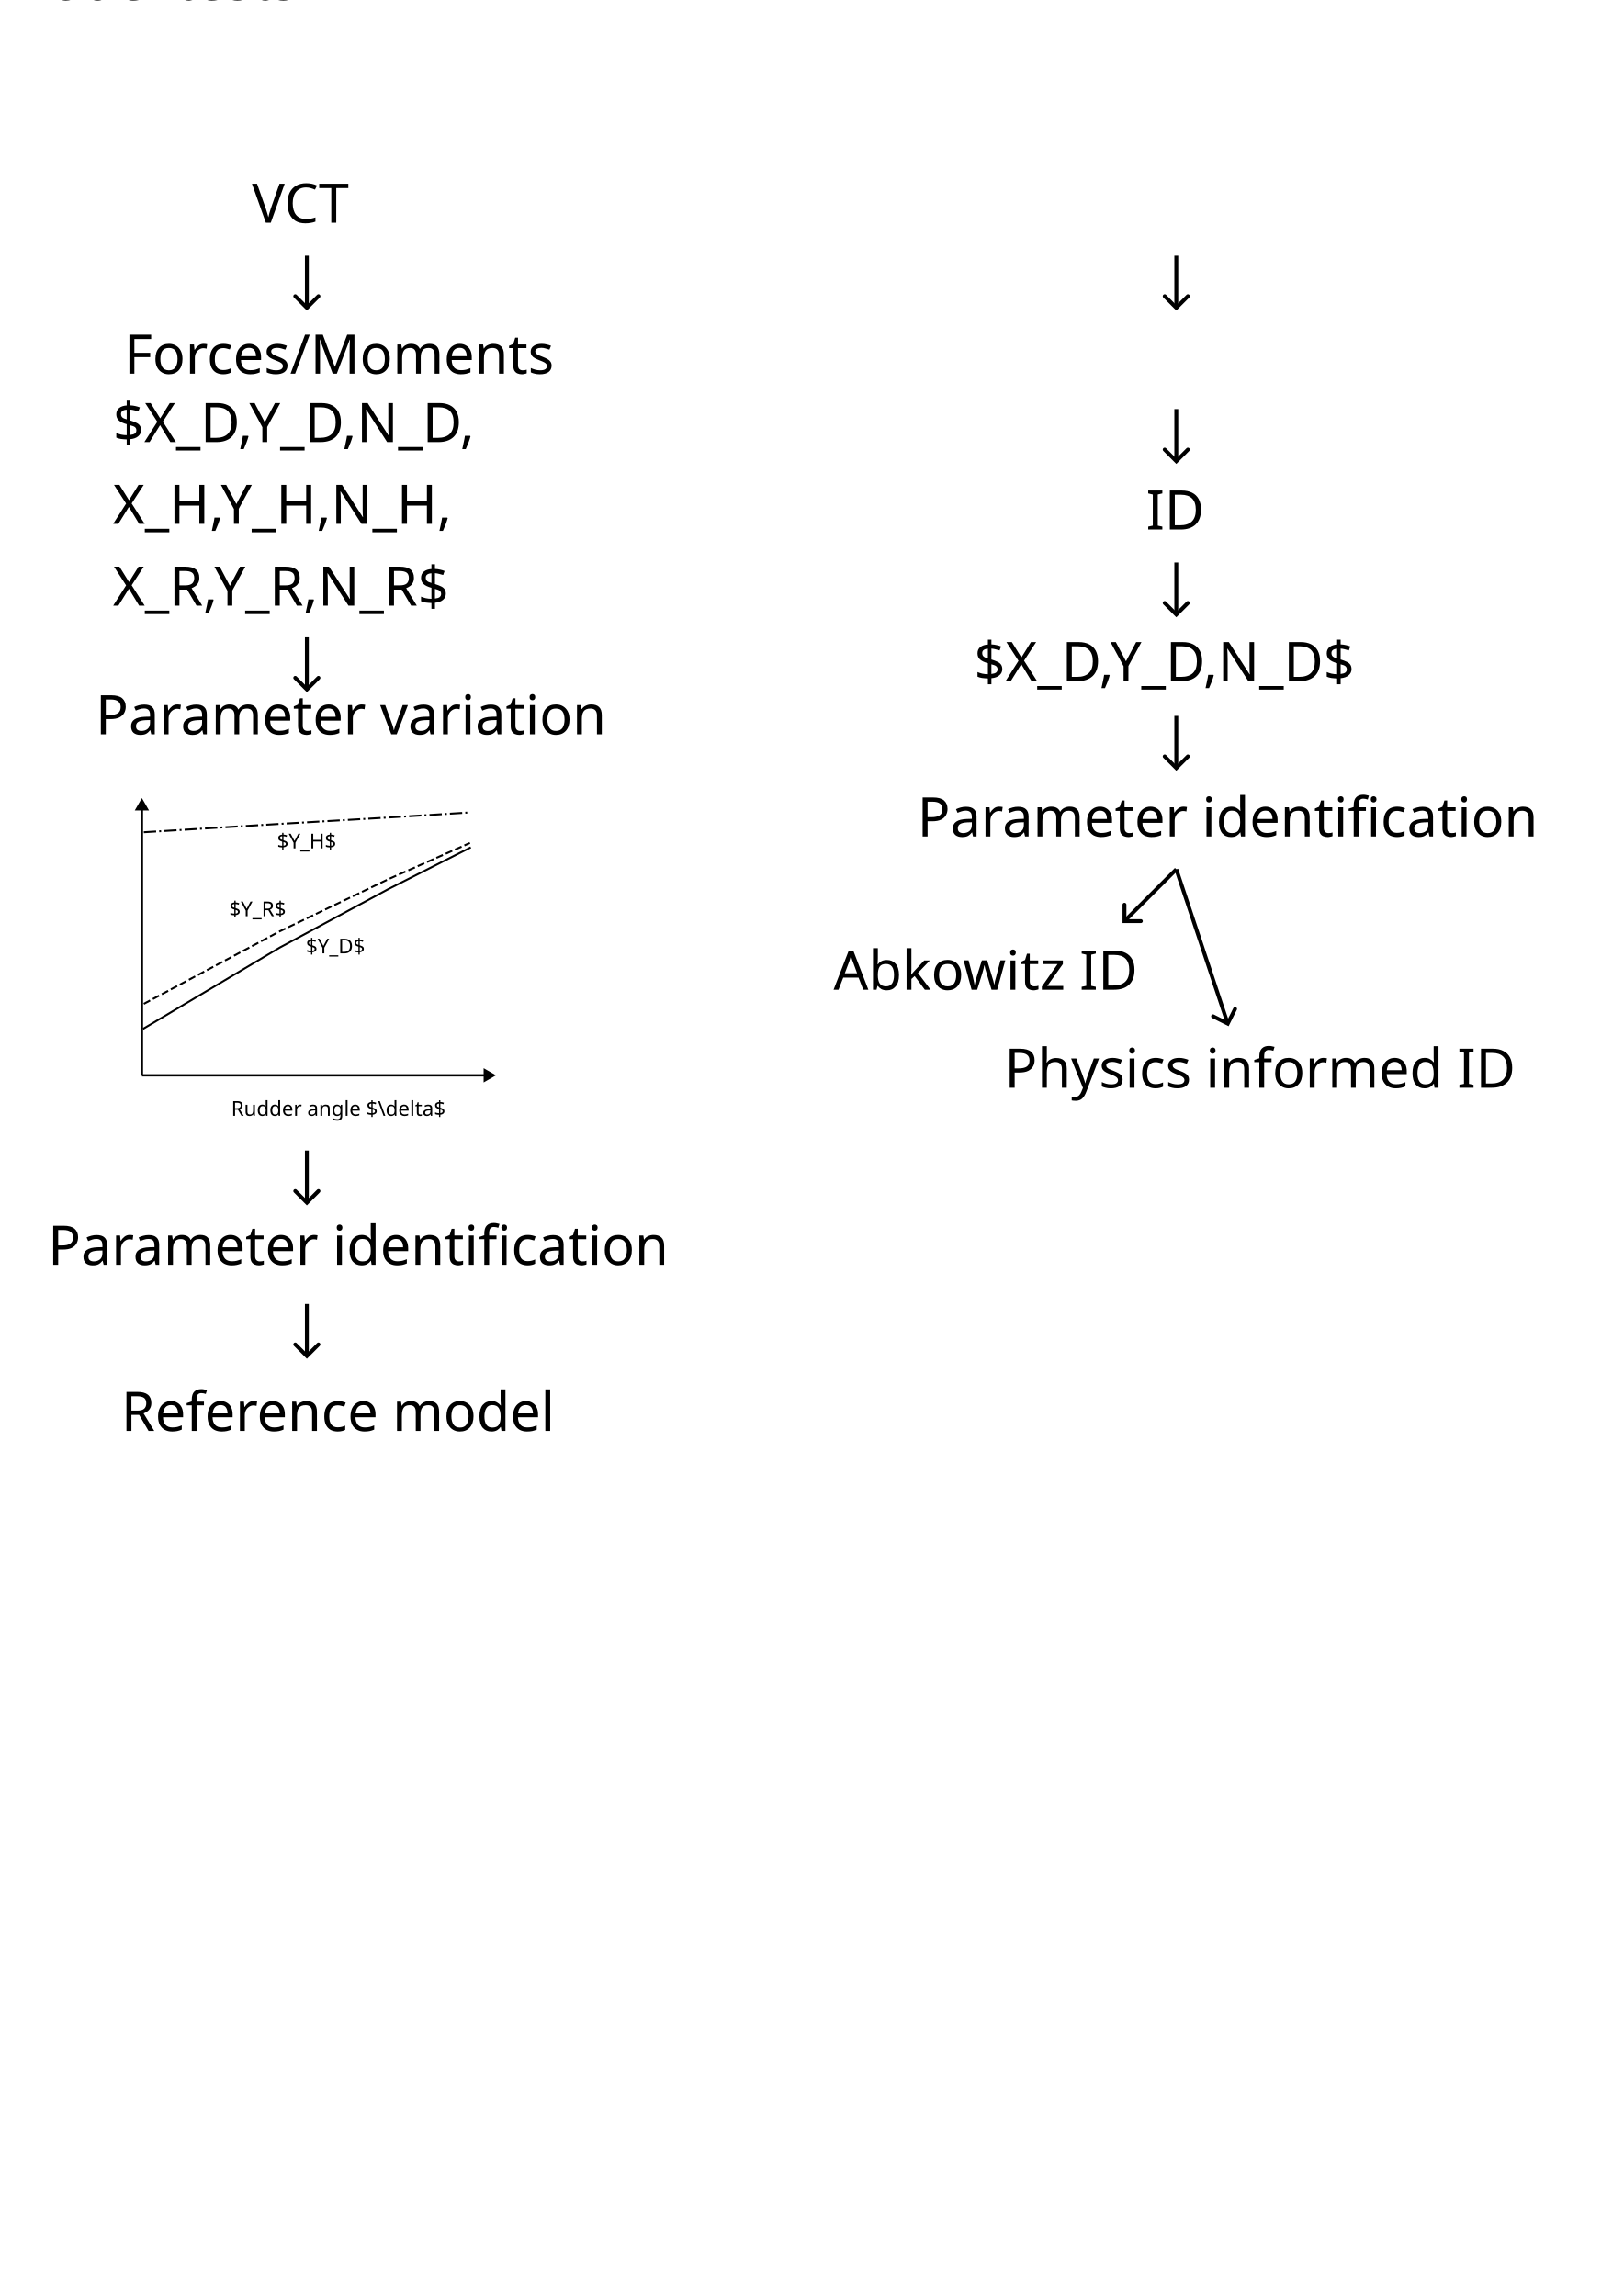
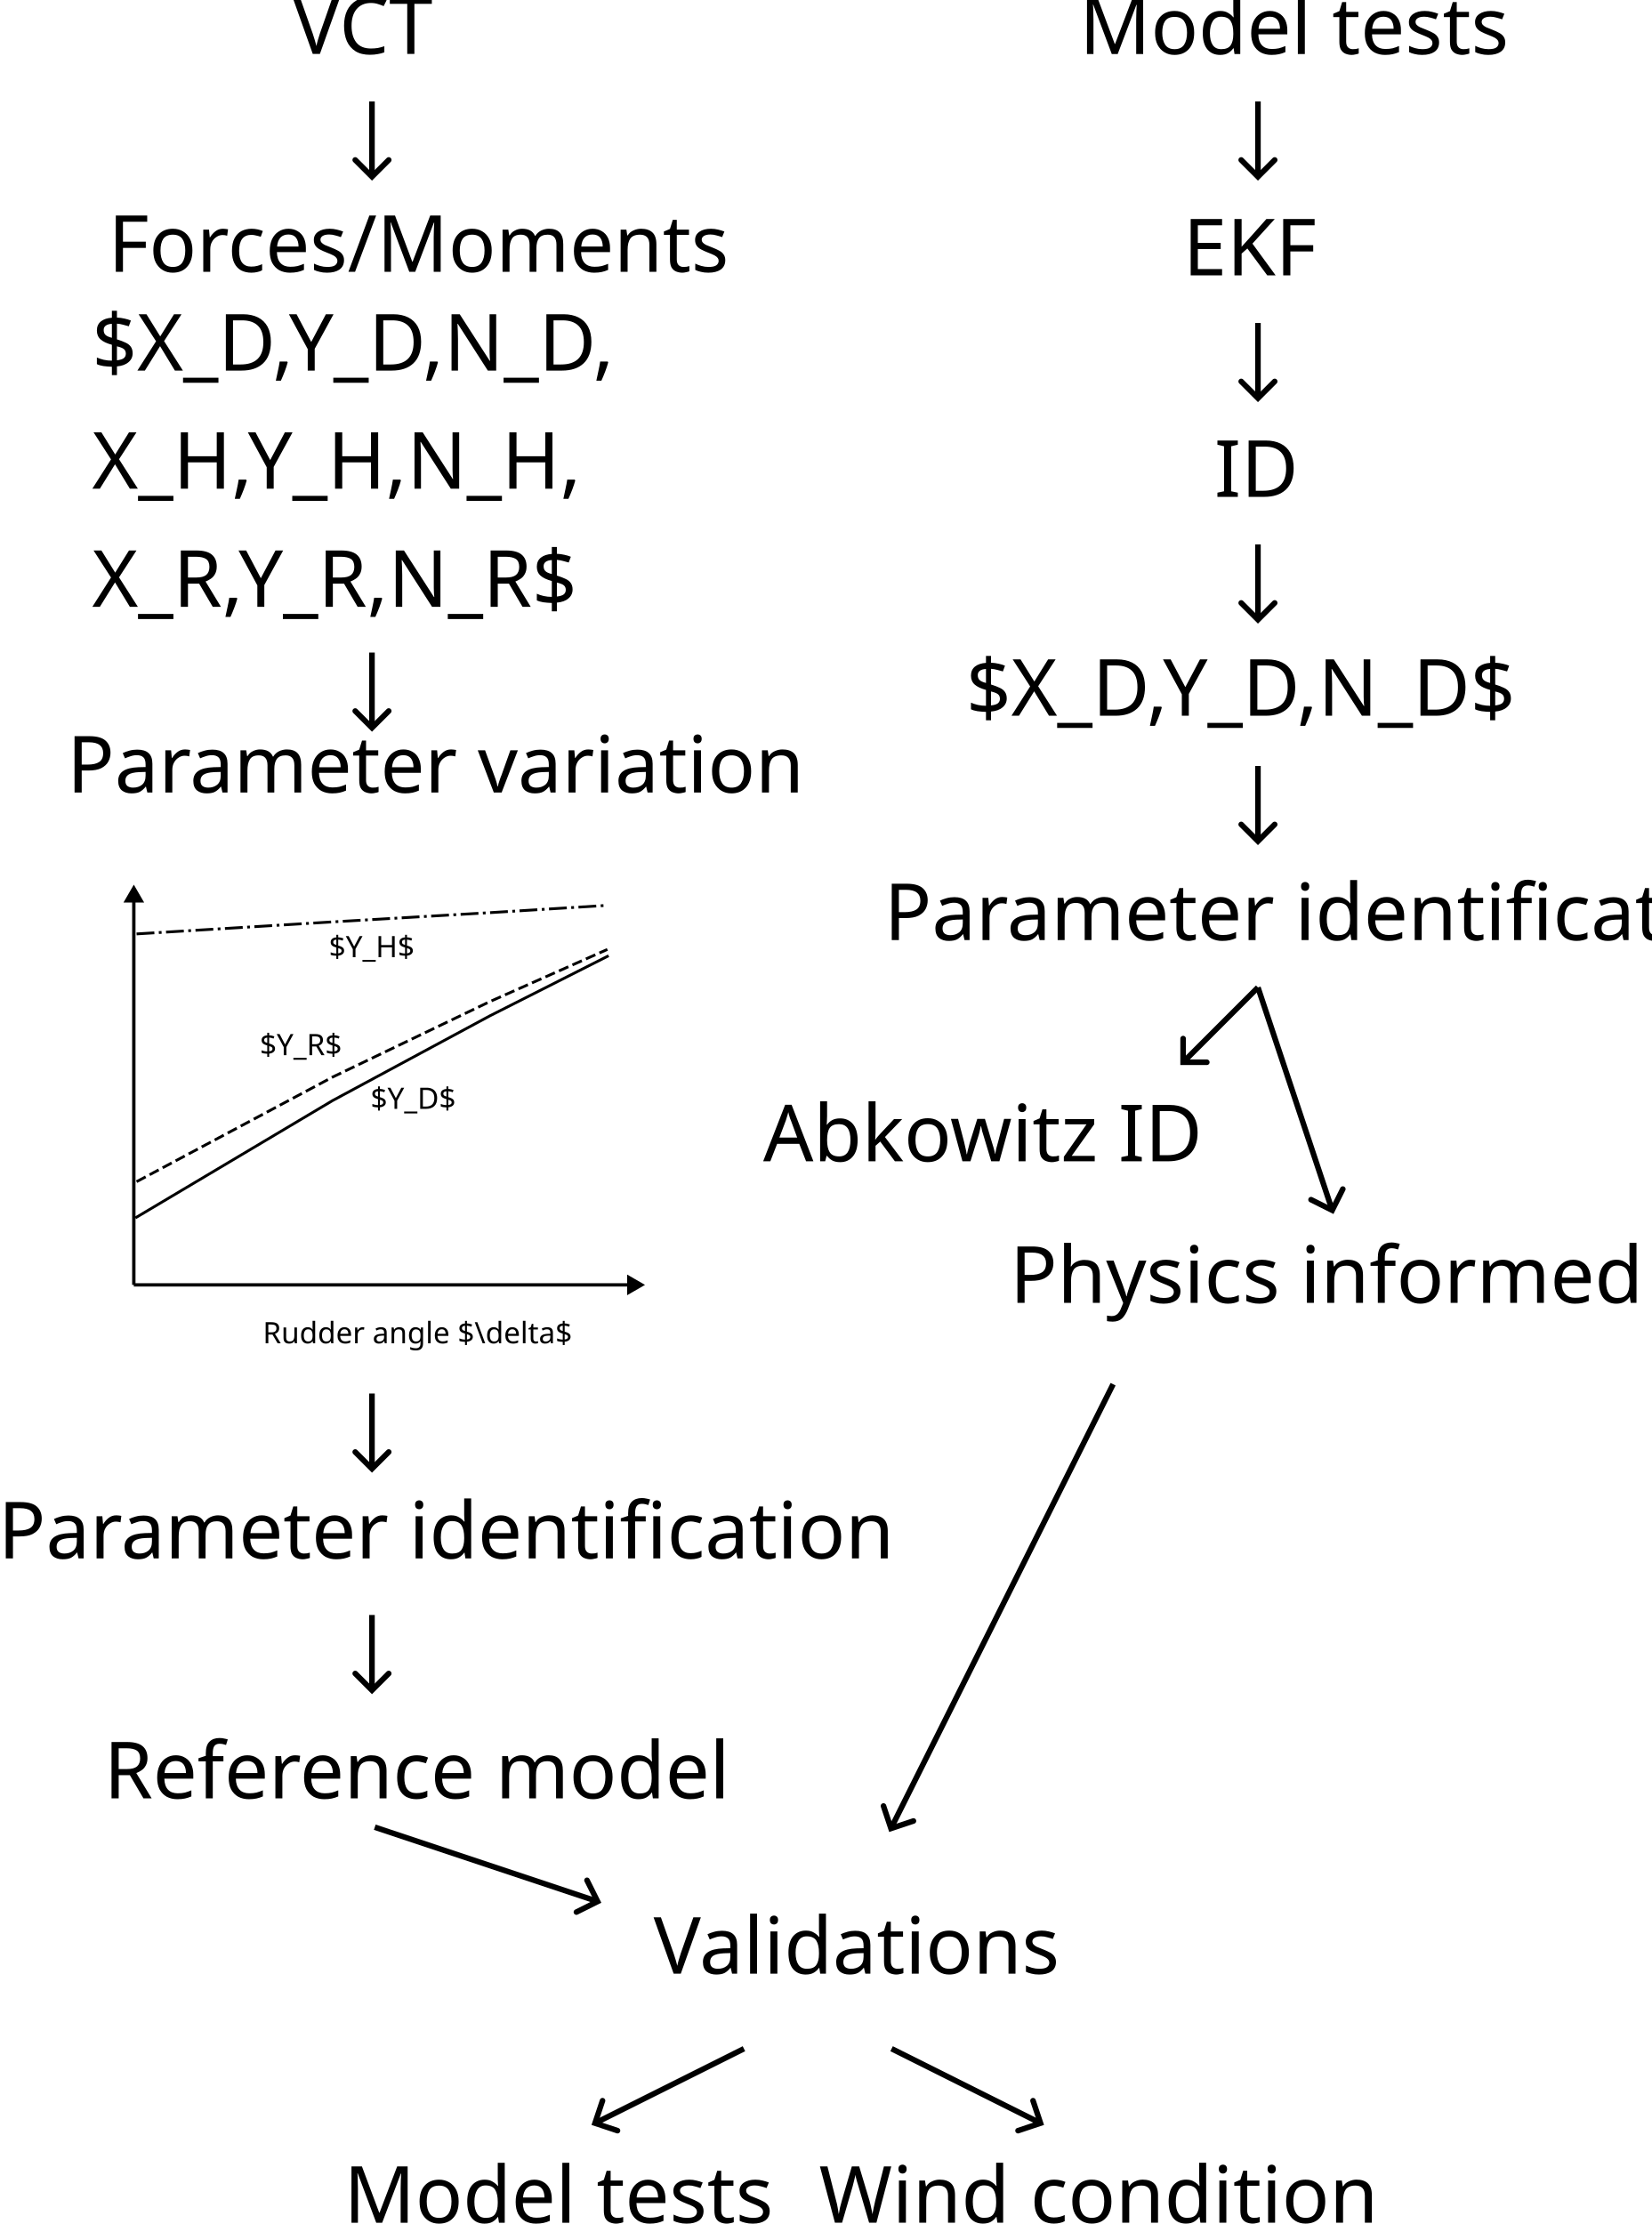
- <svg xmlns="http://www.w3.org/2000/svg" width="210mm" height="297mm" viewBox="0 0 210 297" version="1.1" id="svg5">
+ <svg xmlns="http://www.w3.org/2000/svg" width="147.991mm" height="199.249mm" viewBox="0 0 147.991 199.249" version="1.1" id="svg5">
  <defs id="defs2">
    <marker style="overflow:visible" id="TriangleStart" refX="0" refY="0" orient="auto-start-reverse" markerWidth="5.324" markerHeight="6.155" viewBox="0 0 5.324 6.155" preserveAspectRatio="xMidYMid">
      <path transform="scale(0.5)" style="fill:context-stroke;fill-rule:evenodd;stroke:context-stroke;stroke-width:1pt" d="M 5.77,0 -2.88,5 V -5 Z" id="path135" />
    </marker>
    <marker style="overflow:visible" id="Arrow3" refX="0" refY="0" orient="auto-start-reverse" markerWidth="4.207" markerHeight="7" viewBox="0 0 4.207 7" preserveAspectRatio="xMidYMid">
      <path style="fill:none;stroke:context-stroke;stroke-width:1;stroke-linecap:round" d="M 3,-3 0,0 3,3" id="arrow3" transform="rotate(180,0.125,0)" />
    </marker>
    <clipPath id="p70bd8f000d">
      <rect x="135" y="86.4" width="837" height="554.4" id="rect9099" />
    </clipPath>
    <clipPath id="clipPath9118">
      <rect x="135" y="86.4" width="837" height="554.4" id="rect9116" />
    </clipPath>
    <clipPath id="clipPath9122">
      <rect x="135" y="86.4" width="837" height="554.4" id="rect9120" />
    </clipPath>
    <path id="m40dba5786b" d="M 0,0 V 3.5" style="stroke:#000000;stroke-width:0.8" />
    <path id="md3afb6977a" d="M 0,0 H -3.5" style="stroke:#000000;stroke-width:0.8" />
    <marker style="overflow:visible" id="TriangleStart-5" refX="0" refY="0" orient="auto-start-reverse" markerWidth="5.324" markerHeight="6.155" viewBox="0 0 5.324 6.155" preserveAspectRatio="xMidYMid">
      <path transform="scale(0.5)" style="fill:context-stroke;fill-rule:evenodd;stroke:context-stroke;stroke-width:1pt" d="M 5.77,0 -2.88,5 V -5 Z" id="path135-6" />
    </marker>
    <marker style="overflow:visible" id="Arrow3-3" refX="0" refY="0" orient="auto-start-reverse" markerWidth="4.207" markerHeight="7" viewBox="0 0 4.207 7" preserveAspectRatio="xMidYMid">
      <path style="fill:none;stroke:context-stroke;stroke-width:1;stroke-linecap:round" d="M 3,-3 0,0 3,3" id="arrow3-9" transform="rotate(180,0.125,0)" />
    </marker>
    <marker style="overflow:visible" id="Arrow3-3-1" refX="0" refY="0" orient="auto-start-reverse" markerWidth="4.207" markerHeight="7" viewBox="0 0 4.207 7" preserveAspectRatio="xMidYMid">
      <path style="fill:none;stroke:context-stroke;stroke-width:1;stroke-linecap:round" d="M 3,-3 0,0 3,3" id="arrow3-9-7" transform="rotate(180,0.125,0)" />
    </marker>
    <marker style="overflow:visible" id="Arrow3-3-1-0" refX="0" refY="0" orient="auto-start-reverse" markerWidth="4.207" markerHeight="7" viewBox="0 0 4.207 7" preserveAspectRatio="xMidYMid">
      <path style="fill:none;stroke:context-stroke;stroke-width:1;stroke-linecap:round" d="M 3,-3 0,0 3,3" id="arrow3-9-7-1" transform="rotate(180,0.125,0)" />
    </marker>
    <marker style="overflow:visible" id="Arrow3-7" refX="0" refY="0" orient="auto-start-reverse" markerWidth="4.207" markerHeight="7" viewBox="0 0 4.207 7" preserveAspectRatio="xMidYMid">
      <path style="fill:none;stroke:context-stroke;stroke-width:1;stroke-linecap:round" d="M 3,-3 0,0 3,3" id="arrow3-98" transform="rotate(180,0.125,0)" />
    </marker>
    <marker style="overflow:visible" id="Arrow3-7-7" refX="0" refY="0" orient="auto-start-reverse" markerWidth="4.207" markerHeight="7" viewBox="0 0 4.207 7" preserveAspectRatio="xMidYMid">
      <path style="fill:none;stroke:context-stroke;stroke-width:1;stroke-linecap:round" d="M 3,-3 0,0 3,3" id="arrow3-98-2" transform="rotate(180,0.125,0)" />
    </marker>
    <marker style="overflow:visible" id="Arrow3-7-7-7" refX="0" refY="0" orient="auto-start-reverse" markerWidth="4.207" markerHeight="7" viewBox="0 0 4.207 7" preserveAspectRatio="xMidYMid">
      <path style="fill:none;stroke:context-stroke;stroke-width:1;stroke-linecap:round" d="M 3,-3 0,0 3,3" id="arrow3-98-2-7" transform="rotate(180,0.125,0)" />
    </marker>
    <marker style="overflow:visible" id="Arrow3-7-77" refX="0" refY="0" orient="auto-start-reverse" markerWidth="4.207" markerHeight="7" viewBox="0 0 4.207 7" preserveAspectRatio="xMidYMid">
      <path style="fill:none;stroke:context-stroke;stroke-width:1;stroke-linecap:round" d="M 3,-3 0,0 3,3" id="arrow3-98-7" transform="rotate(180,0.125,0)" />
    </marker>
    <marker style="overflow:visible" id="Arrow3-7-77-7" refX="0" refY="0" orient="auto-start-reverse" markerWidth="4.207" markerHeight="7" viewBox="0 0 4.207 7" preserveAspectRatio="xMidYMid">
      <path style="fill:none;stroke:context-stroke;stroke-width:1;stroke-linecap:round" d="M 3,-3 0,0 3,3" id="arrow3-98-7-4" transform="rotate(180,0.125,0)" />
    </marker>
    <marker style="overflow:visible" id="Arrow3-7-77-7-2" refX="0" refY="0" orient="auto-start-reverse" markerWidth="4.207" markerHeight="7" viewBox="0 0 4.207 7" preserveAspectRatio="xMidYMid">
      <path style="fill:none;stroke:context-stroke;stroke-width:1;stroke-linecap:round" d="M 3,-3 0,0 3,3" id="arrow3-98-7-4-5" transform="rotate(180,0.125,0)" />
    </marker>
+     <marker style="overflow:visible" id="Arrow3-7-77-7-2-3" refX="0" refY="0" orient="auto-start-reverse" markerWidth="4.207" markerHeight="7" viewBox="0 0 4.207 7" preserveAspectRatio="xMidYMid">
+       <path style="fill:none;stroke:context-stroke;stroke-width:1;stroke-linecap:round" d="M 3,-3 0,0 3,3" id="arrow3-98-7-4-5-1" transform="rotate(180,0.125,0)" />
+     </marker>
+     <marker style="overflow:visible" id="Arrow3-7-77-7-2-3-5" refX="0" refY="0" orient="auto-start-reverse" markerWidth="4.207" markerHeight="7" viewBox="0 0 4.207 7" preserveAspectRatio="xMidYMid">
+       <path style="fill:none;stroke:context-stroke;stroke-width:1;stroke-linecap:round" d="M 3,-3 0,0 3,3" id="arrow3-98-7-4-5-1-6" transform="rotate(180,0.125,0)" />
+     </marker>
+     <marker style="overflow:visible" id="Arrow3-7-77-7-2-3-0" refX="0" refY="0" orient="auto-start-reverse" markerWidth="4.207" markerHeight="7" viewBox="0 0 4.207 7" preserveAspectRatio="xMidYMid">
+       <path style="fill:none;stroke:context-stroke;stroke-width:1;stroke-linecap:round" d="M 3,-3 0,0 3,3" id="arrow3-98-7-4-5-1-9" transform="rotate(180,0.125,0)" />
+     </marker>
+     <marker style="overflow:visible" id="Arrow3-7-77-7-2-3-0-1" refX="0" refY="0" orient="auto-start-reverse" markerWidth="4.207" markerHeight="7" viewBox="0 0 4.207 7" preserveAspectRatio="xMidYMid">
+       <path style="fill:none;stroke:context-stroke;stroke-width:1;stroke-linecap:round" d="M 3,-3 0,0 3,3" id="arrow3-98-7-4-5-1-9-4" transform="rotate(180,0.125,0)" />
+     </marker>
  </defs>
-   <g id="layer1">
+   <g id="layer1" transform="translate(-6.363069,-23.98303)">
    <g id="g12992">
      <text xml:space="preserve" style="font-size:7.056px;line-height:1.5;font-family:'Baskerville Old Face';-inkscape-font-specification:'Baskerville Old Face, Normal';fill:#000000;fill-opacity:1;stroke:none;stroke-width:0.1;stroke-linejoin:round;paint-order:markers fill stroke" x="32.587" y="28.811" id="text295">
        <tspan id="tspan293" style="fill:#000000;fill-opacity:1;stroke:none;stroke-width:0.1" x="32.587" y="28.811">VCT</tspan>
      </text>
      <text xml:space="preserve" style="font-size:7.056px;line-height:1.5;font-family:'Baskerville Old Face';-inkscape-font-specification:'Baskerville Old Face, Normal';fill:#000000;fill-opacity:1;stroke:none;stroke-width:0.1;stroke-linejoin:round;paint-order:markers fill stroke" x="14.605" y="57.182" id="text295-9">
        <tspan id="tspan293-1" style="fill:#000000;fill-opacity:1;stroke:none;stroke-width:0.1" x="14.605" y="57.182">$X_D,Y_D,N_D,</tspan>
        <tspan style="fill:#000000;fill-opacity:1;stroke:none;stroke-width:0.1" x="14.605" y="67.765" id="tspan5457">X_H,Y_H,N_H,</tspan>
        <tspan style="fill:#000000;fill-opacity:1;stroke:none;stroke-width:0.1" x="14.605" y="78.348" id="tspan5461">X_R,Y_R,N_R$</tspan>
      </text>
      <text xml:space="preserve" style="font-size:7.056px;line-height:1.5;font-family:'Baskerville Old Face';-inkscape-font-specification:'Baskerville Old Face, Normal';fill:#000000;fill-opacity:1;stroke:none;stroke-width:0.1;stroke-linejoin:round;paint-order:markers fill stroke" x="16.049" y="48.336" id="text295-6">
        <tspan id="tspan293-14" style="fill:#000000;fill-opacity:1;stroke:none;stroke-width:0.1" x="16.049" y="48.336">Forces/Moments</tspan>
      </text>
      <path style="display:inline;fill:#000000;fill-opacity:1;stroke:#000000;stroke-width:0.5;stroke-linejoin:round;stroke-dasharray:none;stroke-opacity:1;marker-end:url(#Arrow3);paint-order:markers fill stroke" d="M 39.688,33.073 V 39.688" id="path6298" />
      <g id="figure_1" style="display:inline;stroke-linecap:butt;stroke-linejoin:round" transform="matrix(0.07317055,0,0,0.07317055,11.84114,94.87025)">
        <path style="fill:#000000;fill-opacity:1;stroke:#000000;stroke-width:4.108;stroke-linejoin:round;stroke-dasharray:none;stroke-opacity:1;marker-end:url(#TriangleStart);paint-order:markers fill stroke" d="M 88.981,604.431 V 128.959" id="path10010" />
        <path style="fill:#000000;fill-opacity:1;stroke:#000000;stroke-width:4.108;stroke-linejoin:round;stroke-dasharray:none;stroke-opacity:1;marker-end:url(#TriangleStart-5);paint-order:markers fill stroke" d="M 88.981,604.431 H 700.302" id="path10010-5" />
        <text xml:space="preserve" style="font-style:normal;font-variant:normal;font-weight:normal;font-stretch:normal;font-size:36.226px;line-height:1.5;font-family:'Baskerville Old Face';-inkscape-font-specification:'Baskerville Old Face, Normal';font-variant-ligatures:normal;font-variant-caps:normal;font-variant-numeric:normal;font-variant-east-asian:normal;fill:#000000;fill-opacity:1;stroke:none;stroke-width:1.027;stroke-linejoin:round;paint-order:markers fill stroke" x="246.9" y="675.975" id="text295-7">
          <tspan id="tspan293-6" style="font-style:normal;font-variant:normal;font-weight:normal;font-stretch:normal;font-size:36.226px;font-family:'Baskerville Old Face';-inkscape-font-specification:'Baskerville Old Face, Normal';font-variant-ligatures:normal;font-variant-caps:normal;font-variant-numeric:normal;font-variant-east-asian:normal;fill:#000000;fill-opacity:1;stroke:none;stroke-width:1.027" x="246.9" y="675.975">Rudder angle $\delta$</tspan>
        </text>
        <g id="axes_1" style="display:inline;stroke-linecap:butt;stroke-linejoin:round" transform="matrix(0.7575567,0,0,0.7575567,-38.73983,55.18059)">
          <g id="line2d_15" style="stroke-linecap:butt;stroke-linejoin:round">
            <path d="M 173.045,615.6 490.091,426.999 743.727,290.367 933.955,194.079" clip-path="url(#p70bd8f000d)" style="display:inline;fill:none;stroke:#000000;stroke-width:4.5;stroke-linecap:square;stroke-linejoin:round;stroke-dasharray:none" id="path9076" />
          </g>
          <g id="line2d_16" style="display:inline;stroke-linecap:butt;stroke-linejoin:round">
            <path d="M 173.045,558.197 490.091,389.044 743.727,267.3 933.955,182.841" clip-path="url(#p70bd8f000d)" style="fill:none;stroke:#000000;stroke-width:4.5;stroke-linecap:butt;stroke-linejoin:round;stroke-dasharray:16.65, 7.2;stroke-dashoffset:0" id="path9079" />
          </g>
          <g id="line2d_17" style="display:inline;stroke-linecap:butt;stroke-linejoin:round">
            <path d="M 173.045,157.766 490.091,138.317 743.727,123.429 933.955,111.6" clip-path="url(#p70bd8f000d)" style="fill:none;stroke:#000000;stroke-width:4.5;stroke-linecap:butt;stroke-linejoin:round;stroke-dasharray:28.8, 7.2, 4.5, 7.2;stroke-dashoffset:0" id="path9082" />
          </g>
        </g>
        <text xml:space="preserve" style="font-style:normal;font-variant:normal;font-weight:normal;font-stretch:normal;font-size:36.227px;line-height:1.5;font-family:'Baskerville Old Face';-inkscape-font-specification:'Baskerville Old Face, Normal';font-variant-ligatures:normal;font-variant-caps:normal;font-variant-numeric:normal;font-variant-east-asian:normal;display:inline;fill:#000000;fill-opacity:1;stroke:none;stroke-width:1.027;stroke-linecap:butt;stroke-linejoin:round;paint-order:markers fill stroke" x="327.774" y="203.244" id="text295-7-1">
          <tspan style="font-style:normal;font-variant:normal;font-weight:normal;font-stretch:normal;font-size:36.227px;font-family:'Baskerville Old Face';-inkscape-font-specification:'Baskerville Old Face, Normal';font-variant-ligatures:normal;font-variant-caps:normal;font-variant-numeric:normal;font-variant-east-asian:normal;fill:#000000;fill-opacity:1;stroke:none;stroke-width:1.027" x="327.774" y="203.244" id="tspan10626">$Y_H$</tspan>
        </text>
        <text xml:space="preserve" style="font-style:normal;font-variant:normal;font-weight:normal;font-stretch:normal;font-size:36.227px;line-height:1.5;font-family:'Baskerville Old Face';-inkscape-font-specification:'Baskerville Old Face, Normal';font-variant-ligatures:normal;font-variant-caps:normal;font-variant-numeric:normal;font-variant-east-asian:normal;display:inline;fill:#000000;fill-opacity:1;stroke:none;stroke-width:1.027;stroke-linecap:butt;stroke-linejoin:round;paint-order:markers fill stroke" x="243.194" y="323.195" id="text295-7-1-0">
          <tspan style="font-style:normal;font-variant:normal;font-weight:normal;font-stretch:normal;font-size:36.227px;font-family:'Baskerville Old Face';-inkscape-font-specification:'Baskerville Old Face, Normal';font-variant-ligatures:normal;font-variant-caps:normal;font-variant-numeric:normal;font-variant-east-asian:normal;fill:#000000;fill-opacity:1;stroke:none;stroke-width:1.027" x="243.194" y="323.195" id="tspan10626-9">$Y_R$</tspan>
        </text>
        <text xml:space="preserve" style="font-style:normal;font-variant:normal;font-weight:normal;font-stretch:normal;font-size:36.227px;line-height:1.5;font-family:'Baskerville Old Face';-inkscape-font-specification:'Baskerville Old Face, Normal';font-variant-ligatures:normal;font-variant-caps:normal;font-variant-numeric:normal;font-variant-east-asian:normal;display:inline;fill:#000000;fill-opacity:1;stroke:none;stroke-width:1.027;stroke-linecap:butt;stroke-linejoin:round;paint-order:markers fill stroke" x="378.811" y="388.885" id="text295-7-1-9">
          <tspan style="font-style:normal;font-variant:normal;font-weight:normal;font-stretch:normal;font-size:36.227px;font-family:'Baskerville Old Face';-inkscape-font-specification:'Baskerville Old Face, Normal';font-variant-ligatures:normal;font-variant-caps:normal;font-variant-numeric:normal;font-variant-east-asian:normal;fill:#000000;fill-opacity:1;stroke:none;stroke-width:1.027" x="378.811" y="388.885" id="tspan10626-98">$Y_D$</tspan>
        </text>
      </g>
      <text xml:space="preserve" style="font-size:7.056px;line-height:1.5;font-family:'Baskerville Old Face';-inkscape-font-specification:'Baskerville Old Face, Normal';fill:#000000;fill-opacity:1;stroke:none;stroke-width:0.1;stroke-linejoin:round;paint-order:markers fill stroke" x="12.354" y="94.985" id="text295-0">
        <tspan id="tspan293-4" style="fill:#000000;fill-opacity:1;stroke:none;stroke-width:0.1" x="12.354" y="94.985">Parameter variation</tspan>
      </text>
      <path style="display:inline;fill:#000000;fill-opacity:1;stroke:#000000;stroke-width:0.5;stroke-linejoin:round;stroke-dasharray:none;stroke-opacity:1;marker-end:url(#Arrow3-3);paint-order:markers fill stroke" d="m 39.688,82.443 v 6.615" id="path6298-0" />
      <text xml:space="preserve" style="font-size:7.056px;line-height:1.5;font-family:'Baskerville Old Face';-inkscape-font-specification:'Baskerville Old Face, Normal';fill:#000000;fill-opacity:1;stroke:none;stroke-width:0.1;stroke-linejoin:round;paint-order:markers fill stroke" x="6.194" y="163.601" id="text295-0-7">
        <tspan style="fill:#000000;fill-opacity:1;stroke:none;stroke-width:0.1" x="6.194" y="163.601" id="tspan13788">Parameter identification</tspan>
      </text>
      <path style="display:inline;fill:#000000;fill-opacity:1;stroke:#000000;stroke-width:0.5;stroke-linejoin:round;stroke-dasharray:none;stroke-opacity:1;marker-end:url(#Arrow3-3-1);paint-order:markers fill stroke" d="m 39.688,148.828 v 6.615" id="path6298-0-8" />
      <text xml:space="preserve" style="font-size:7.056px;line-height:1.5;font-family:'Baskerville Old Face';-inkscape-font-specification:'Baskerville Old Face, Normal';fill:#000000;fill-opacity:1;stroke:none;stroke-width:0.1;stroke-linejoin:round;paint-order:markers fill stroke" x="15.668" y="185.098" id="text295-0-7-5">
        <tspan id="tspan293-4-1-1" style="fill:#000000;fill-opacity:1;stroke:none;stroke-width:0.1" x="15.668" y="185.098">Reference model</tspan>
      </text>
      <path style="display:inline;fill:#000000;fill-opacity:1;stroke:#000000;stroke-width:0.5;stroke-linejoin:round;stroke-dasharray:none;stroke-opacity:1;marker-end:url(#Arrow3-3-1-0);paint-order:markers fill stroke" d="m 39.688,168.672 v 6.615" id="path6298-0-8-1" />
    </g>
-     <g id="g13057">
+     <g id="g13057" transform="translate(-33.07292)">
      <text xml:space="preserve" style="font-size:7.056px;line-height:1.5;font-family:'Baskerville Old Face';-inkscape-font-specification:'Baskerville Old Face, Normal';display:inline;fill:#000000;fill-opacity:1;stroke:none;stroke-width:0.1;stroke-linejoin:round;paint-order:markers fill stroke" x="136.131" y="28.823" id="text295-8">
-         <tspan id="tspan293-12" style="fill:#000000;fill-opacity:1;stroke:none;stroke-width:0.1" x="0" y="0">Model tests</tspan>
+         <tspan id="tspan293-12" style="fill:#000000;fill-opacity:1;stroke:none;stroke-width:0.1" x="136.131" y="28.823">Model tests</tspan>
      </text>
      <text xml:space="preserve" style="font-size:7.056px;line-height:1.5;font-family:'Baskerville Old Face';-inkscape-font-specification:'Baskerville Old Face, Normal';display:inline;fill:#000000;fill-opacity:1;stroke:none;stroke-width:0.1;stroke-linejoin:round;paint-order:markers fill stroke" x="145.421" y="48.653" id="text295-8-1">
-         <tspan id="tspan293-12-9" style="fill:#000000;fill-opacity:1;stroke:none;stroke-width:0.1" x="0" y="0">EKF</tspan>
+         <tspan id="tspan293-12-9" style="fill:#000000;fill-opacity:1;stroke:none;stroke-width:0.1" x="145.421" y="48.653">EKF</tspan>
      </text>
      <path style="display:inline;fill:#000000;fill-opacity:1;stroke:#000000;stroke-width:0.5;stroke-linejoin:round;stroke-dasharray:none;stroke-opacity:1;marker-end:url(#Arrow3-7);paint-order:markers fill stroke" d="m 152.135,33.073 v 6.615" id="path6298-9" />
      <text xml:space="preserve" style="font-size:7.056px;line-height:1.5;font-family:'Baskerville Old Face';-inkscape-font-specification:'Baskerville Old Face, Normal';display:inline;fill:#000000;fill-opacity:1;stroke:none;stroke-width:0.1;stroke-linejoin:round;paint-order:markers fill stroke" x="148.222" y="68.497" id="text13214">
        <tspan id="tspan13212" style="fill:#000000;fill-opacity:1;stroke:none;stroke-width:0.1" x="148.222" y="68.497">ID</tspan>
      </text>
      <path style="display:inline;fill:#000000;fill-opacity:1;stroke:#000000;stroke-width:0.5;stroke-linejoin:round;stroke-dasharray:none;stroke-opacity:1;marker-end:url(#Arrow3-7-7);paint-order:markers fill stroke" d="m 152.135,52.917 v 6.615" id="path6298-9-4" />
      <text xml:space="preserve" style="font-size:7.056px;line-height:1.5;font-family:'Baskerville Old Face';-inkscape-font-specification:'Baskerville Old Face, Normal';fill:#000000;fill-opacity:1;stroke:none;stroke-width:0.1;stroke-linejoin:round;paint-order:markers fill stroke" x="125.989" y="88.105" id="text13532">
        <tspan style="fill:#000000;fill-opacity:1;stroke:none;stroke-width:0.1" x="125.989" y="88.105" id="tspan13530">$X_D,Y_D,N_D$</tspan>
      </text>
      <path style="display:inline;fill:#000000;fill-opacity:1;stroke:#000000;stroke-width:0.5;stroke-linejoin:round;stroke-dasharray:none;stroke-opacity:1;marker-end:url(#Arrow3-7-7-7);paint-order:markers fill stroke" d="m 152.135,72.76 v 6.615" id="path6298-9-4-3" />
      <text xml:space="preserve" style="font-size:7.056px;line-height:1.5;font-family:'Baskerville Old Face';-inkscape-font-specification:'Baskerville Old Face, Normal';fill:#000000;fill-opacity:1;stroke:none;stroke-width:0.1;stroke-linejoin:round;paint-order:markers fill stroke" x="118.642" y="108.204" id="text13782">
        <tspan style="fill:#000000;fill-opacity:1;stroke:none;stroke-width:0.1" x="118.642" y="108.204" id="tspan13879">Parameter identification</tspan>
      </text>
      <path style="display:inline;fill:#000000;fill-opacity:1;stroke:#000000;stroke-width:0.5;stroke-linejoin:round;stroke-dasharray:none;stroke-opacity:1;marker-end:url(#Arrow3-7-77);paint-order:markers fill stroke" d="m 152.135,92.604 v 6.615" id="path6298-9-9" />
      <text xml:space="preserve" style="font-size:7.056px;line-height:1.5;font-family:'Baskerville Old Face';-inkscape-font-specification:'Baskerville Old Face, Normal';fill:#000000;fill-opacity:1;stroke:none;stroke-width:0.1;stroke-linejoin:round;paint-order:markers fill stroke" x="107.809" y="128.023" id="text13782-4">
        <tspan style="fill:#000000;fill-opacity:1;stroke:none;stroke-width:0.1" x="107.809" y="128.023" id="tspan13879-5">Abkowitz ID</tspan>
      </text>
      <text xml:space="preserve" style="font-size:7.056px;line-height:1.5;font-family:'Baskerville Old Face';-inkscape-font-specification:'Baskerville Old Face, Normal';fill:#000000;fill-opacity:1;stroke:none;stroke-width:0.1;stroke-linejoin:round;paint-order:markers fill stroke" x="129.904" y="140.703" id="text13782-4-9">
        <tspan style="fill:#000000;fill-opacity:1;stroke:none;stroke-width:0.1" x="129.904" y="140.703" id="tspan13879-5-3">Physics informed ID</tspan>
      </text>
      <path style="display:inline;fill:#000000;fill-opacity:1;stroke:#000000;stroke-width:0.5;stroke-linejoin:round;stroke-dasharray:none;stroke-opacity:1;marker-end:url(#Arrow3-7-77-7);paint-order:markers fill stroke" d="m 152.135,112.448 -6.615,6.615" id="path6298-9-9-2" />
      <path style="display:inline;fill:#000000;fill-opacity:1;stroke:#000000;stroke-width:0.5;stroke-linejoin:round;stroke-dasharray:none;stroke-opacity:1;marker-end:url(#Arrow3-7-77-7-2);paint-order:markers fill stroke" d="M 152.135,112.448 158.75,132.292" id="path6298-9-9-2-9" />
    </g>
+     <text xml:space="preserve" style="font-size:7.056px;line-height:1.5;font-family:'Baskerville Old Face';-inkscape-font-specification:'Baskerville Old Face, Normal';fill:#000000;fill-opacity:1;stroke:none;stroke-width:0.1;stroke-linejoin:round;paint-order:markers fill stroke" x="64.919" y="200.803" id="text13782-4-9-5">
+       <tspan style="fill:#000000;fill-opacity:1;stroke:none;stroke-width:0.1" x="64.919" y="200.803" id="tspan13879-5-3-8">Validations</tspan>
+     </text>
+     <text xml:space="preserve" style="font-size:7.056px;line-height:1.5;font-family:'Baskerville Old Face';-inkscape-font-specification:'Baskerville Old Face, Normal';fill:#000000;fill-opacity:1;stroke:none;stroke-width:0.1;stroke-linejoin:round;paint-order:markers fill stroke" x="37.164" y="223.122" id="text13782-4-9-5-4">
+       <tspan style="fill:#000000;fill-opacity:1;stroke:none;stroke-width:0.1" x="37.164" y="223.122" id="tspan13879-5-3-8-7">Model tests</tspan>
+     </text>
+     <text xml:space="preserve" style="font-size:7.056px;line-height:1.5;font-family:'Baskerville Old Face';-inkscape-font-specification:'Baskerville Old Face, Normal';fill:#000000;fill-opacity:1;stroke:none;stroke-width:0.1;stroke-linejoin:round;paint-order:markers fill stroke" x="79.744" y="223.116" id="text13782-4-9-5-1">
+       <tspan style="fill:#000000;fill-opacity:1;stroke:none;stroke-width:0.1" x="79.744" y="223.116" id="tspan13879-5-3-8-3">Wind condition</tspan>
+     </text>
+     <path style="display:inline;fill:#000000;fill-opacity:1;stroke:#000000;stroke-width:0.5;stroke-linejoin:round;stroke-dasharray:none;stroke-opacity:1;marker-end:url(#Arrow3-7-77-7-2-3);paint-order:markers fill stroke" d="m 106.085,147.996 -19.844,39.688" id="path6298-9-9-2-9-4" />
+     <path style="display:inline;fill:#000000;fill-opacity:1;stroke:#000000;stroke-width:0.5;stroke-linejoin:round;stroke-dasharray:none;stroke-opacity:1;marker-end:url(#Arrow3-7-77-7-2-3-5);paint-order:markers fill stroke" d="m 39.939,187.684 19.844,6.615" id="path6298-9-9-2-9-4-5" />
+     <path style="display:inline;fill:#000000;fill-opacity:1;stroke:#000000;stroke-width:0.5;stroke-linejoin:round;stroke-dasharray:none;stroke-opacity:1;marker-end:url(#Arrow3-7-77-7-2-3-0);paint-order:markers fill stroke" d="m 73.012,207.527 -13.229,6.615" id="path6298-9-9-2-9-4-58" />
+     <path style="display:inline;fill:#000000;fill-opacity:1;stroke:#000000;stroke-width:0.5;stroke-linejoin:round;stroke-dasharray:none;stroke-opacity:1;marker-end:url(#Arrow3-7-77-7-2-3-0-1);paint-order:markers fill stroke" d="m 86.241,207.527 13.229,6.615" id="path6298-9-9-2-9-4-58-5" />
  </g>
</svg>
